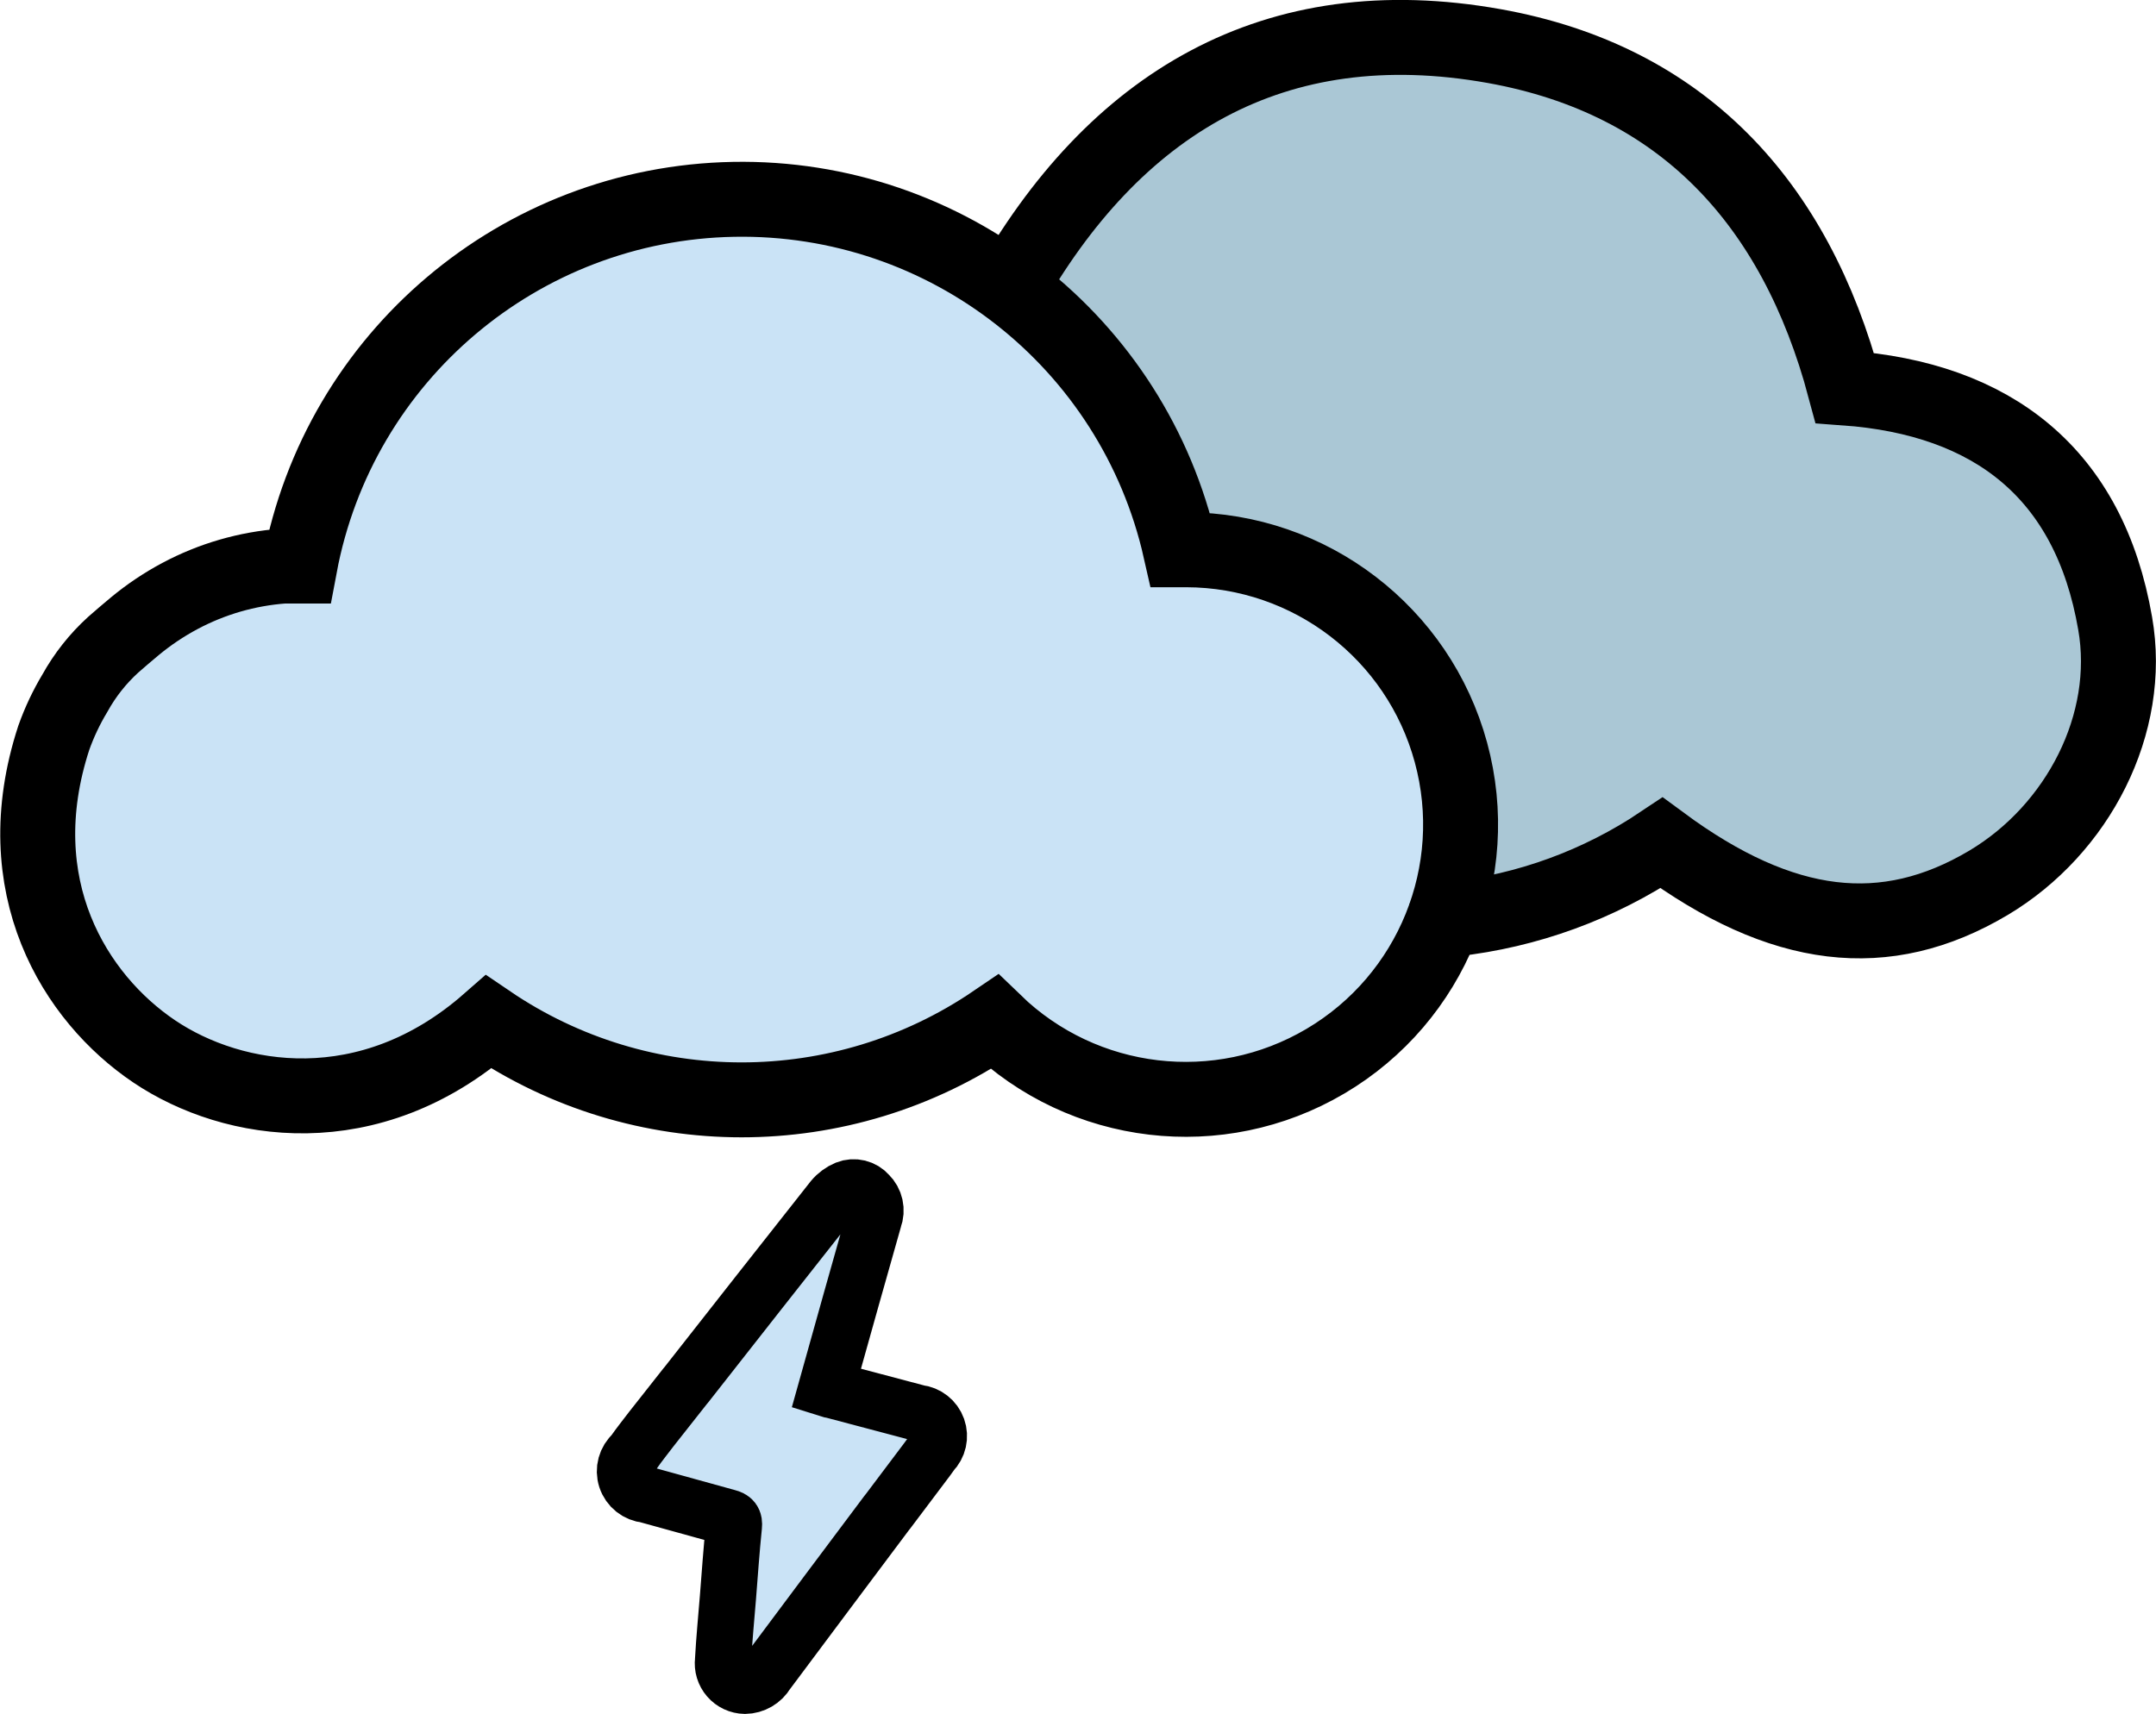
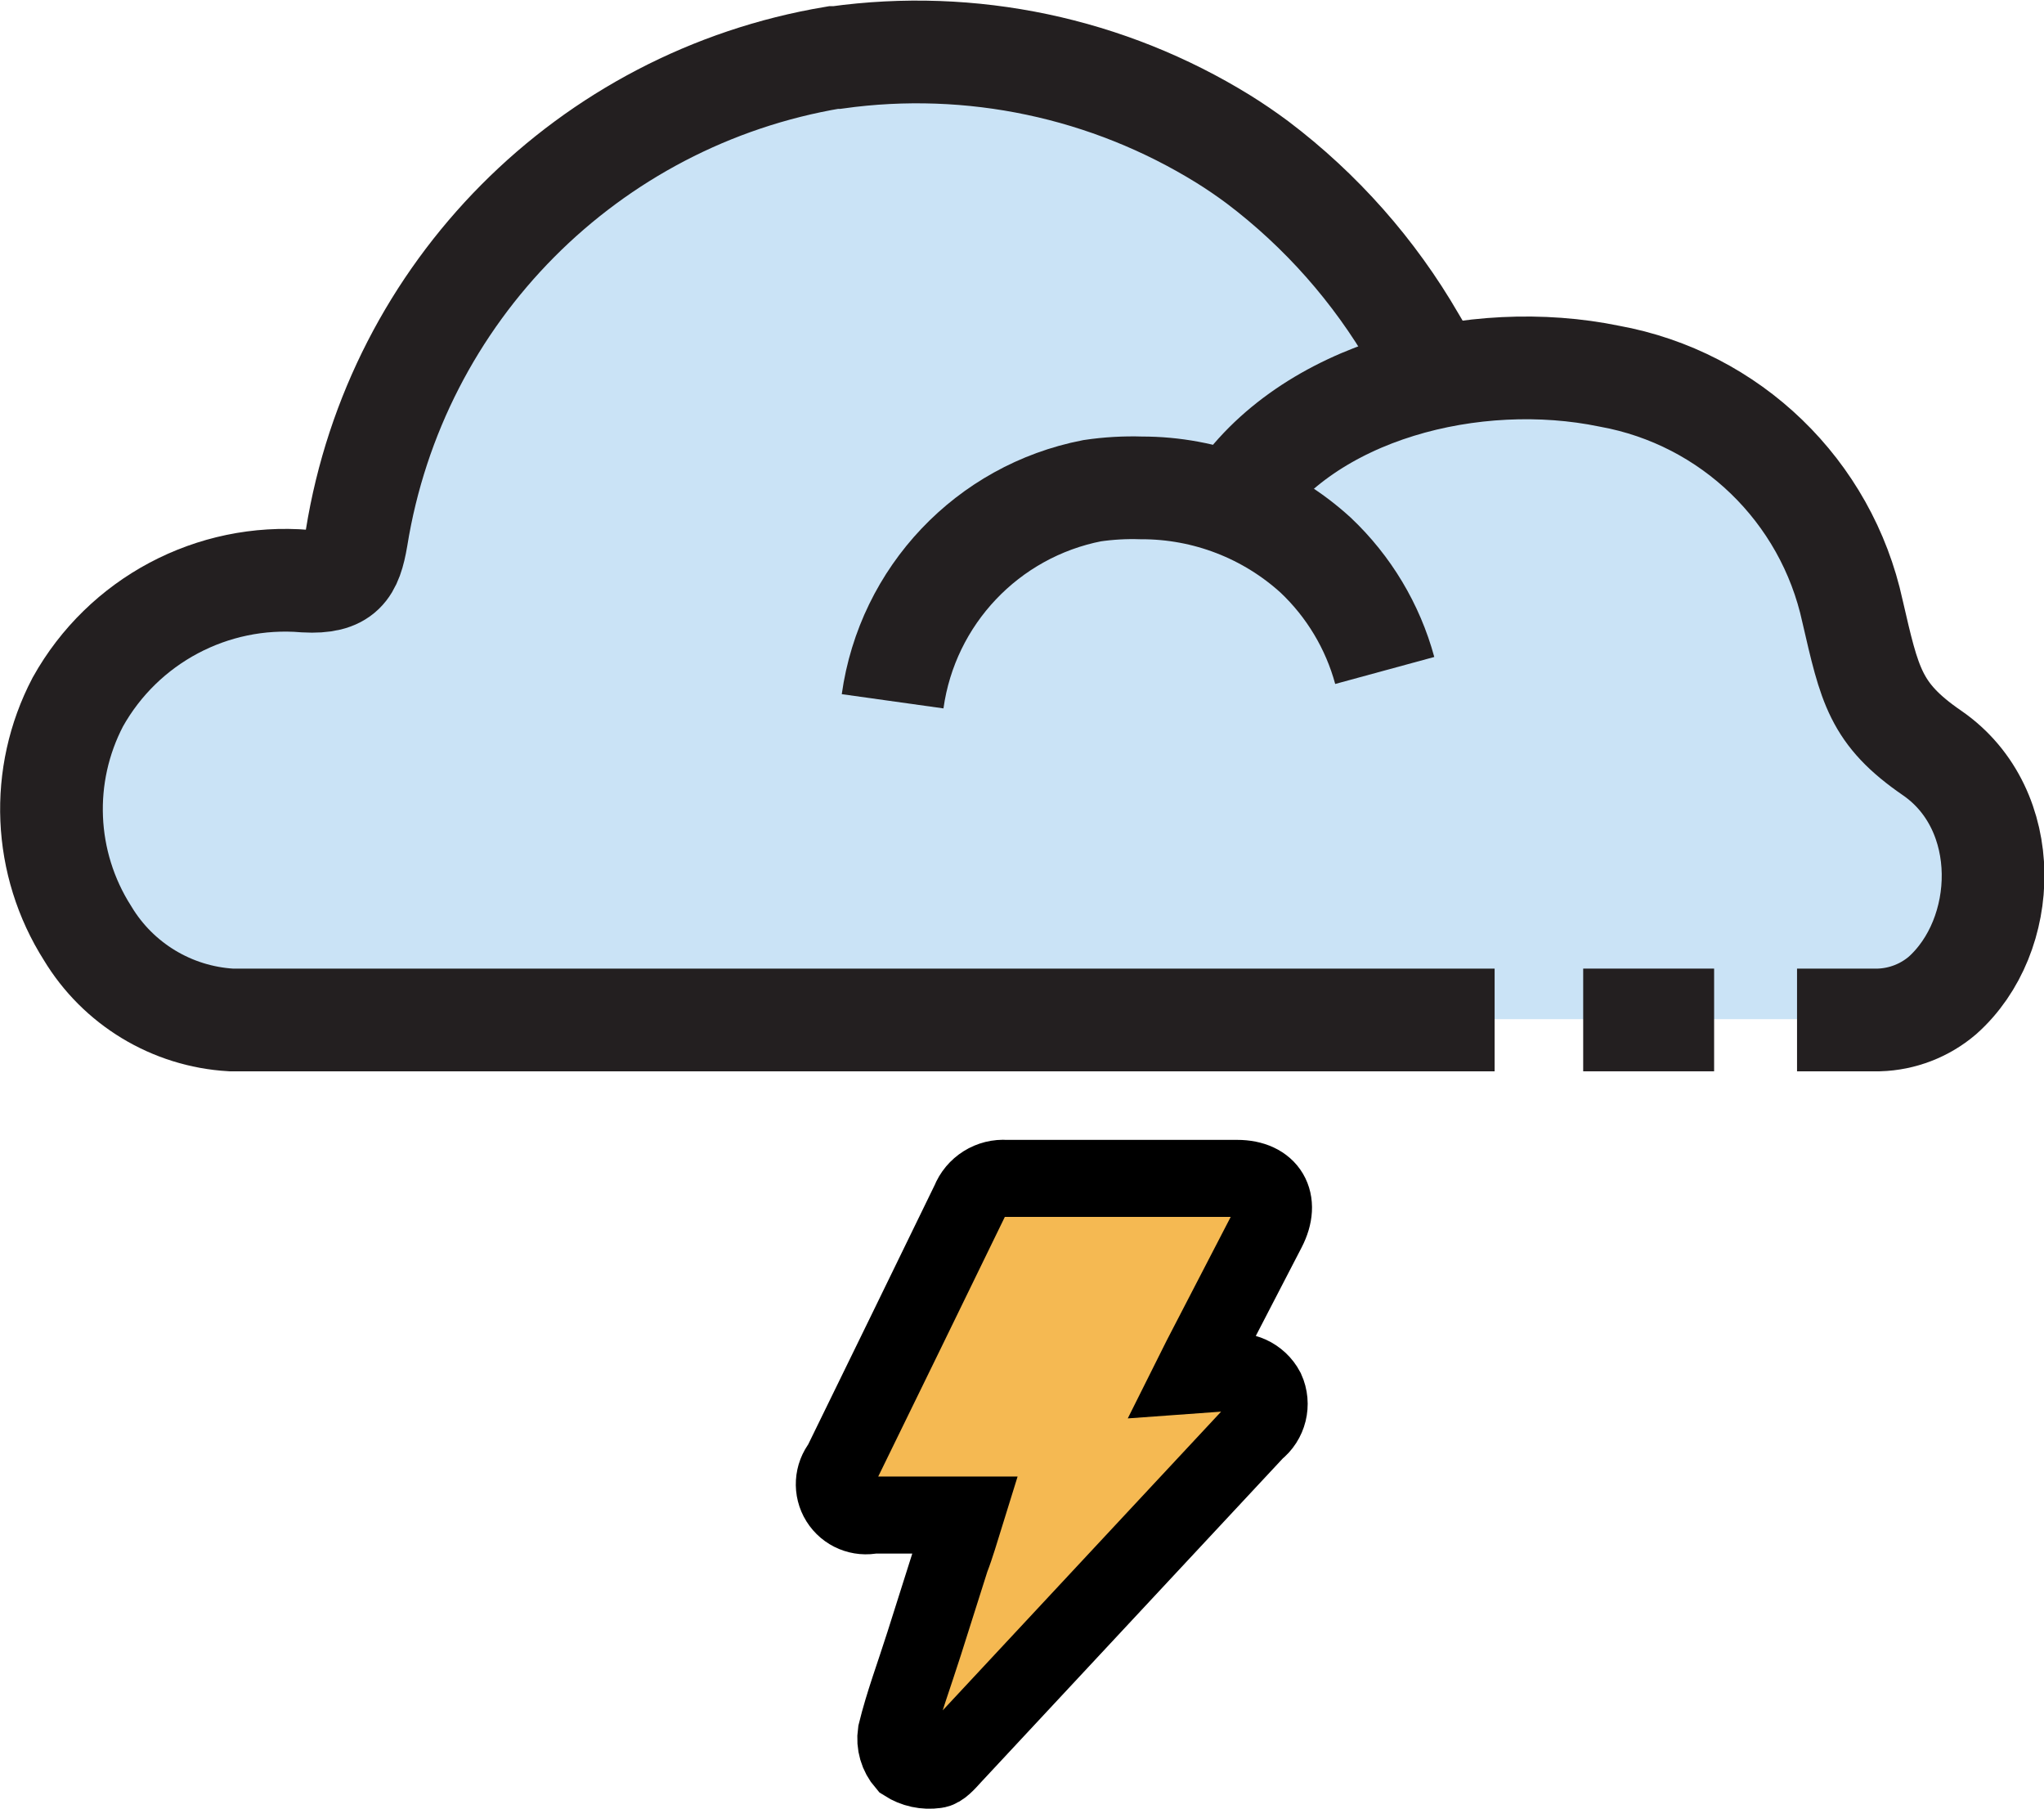
- <svg xmlns="http://www.w3.org/2000/svg" viewBox="0 0 115.07 91.48">
+ <svg xmlns="http://www.w3.org/2000/svg" viewBox="0 0 79.62 70.44">
  <defs>
-     <style>.cls-1{fill:#cae3f6;}.cls-2{fill:#aac7d5;}.cls-3,.cls-4{fill:none;stroke:#000;stroke-miterlimit:10;}.cls-3{stroke-width:4px;}.cls-4{stroke-width:3px;}</style>
+     <style>.cls-1{fill:#f5b952;}.cls-2{fill:#cae3f6;}.cls-3,.cls-4{fill:none;stroke-miterlimit:10;}.cls-3{stroke:#000;stroke-width:3px;}.cls-4{stroke:#231f20;stroke-width:4px;}</style>
  </defs>
  <g id="Layer_2" data-name="Layer 2">
    <g id="Layer_1-2" data-name="Layer 1">
-       <path class="cls-1" d="M49,75.43l-4.57-1.21c-.1,0-.2-.06-.33-.1q.66-2.37,1.32-4.71l1.23-4.35a1.22,1.22,0,0,0-.29-1.31,1.06,1.06,0,0,0-1.19-.29,1.93,1.93,0,0,0-.73.54c-2.61,3.3-5.21,6.62-7.81,9.93l-.06.07-1.79,2.27h0c-.32.42-.68.87-1,1.33a1.26,1.26,0,0,0,.72,2.2L38.84,81c.27.07.36.17.33.47-.13,1.27-.22,2.55-.32,3.83-.09,1.11-.2,2.23-.26,3.35A1.2,1.2,0,0,0,39.76,90a1.38,1.38,0,0,0,1.17-.68c2.12-2.85,4.25-5.68,6.38-8.53l.11-.14,2.07-2.75.26-.36A1.24,1.24,0,0,0,49,75.43Z" />
-       <path class="cls-2" d="M76.34,49.72a1.34,1.34,0,0,1,.78-.46,24.88,24.88,0,0,0,11.13-4.1c6.44,4.75,12,5.4,17.45,2.12,4.78-2.85,7.71-8.49,6.77-13.84-1.39-8-6.53-12-14.43-12.58C95.4,11,89.36,4.45,79.32,2.65,67.58.55,59,5.7,53.31,15.89" />
-       <path class="cls-1" d="M62.9,29.53l-.36,0a24,24,0,0,0-47,.87c-.29,0-.58,0-.87,0a13.94,13.94,0,0,0-5.53,1.6,14.74,14.74,0,0,0-2.35,1.56c-.4.33-.79.67-1.17,1.05a9.69,9.69,0,0,0-2.06,2.5,13.24,13.24,0,0,0-1.13,2.39C-.15,47.51,3.58,53.47,7.8,56.32c4.37,3,11.5,4,17.85-1.57a24,24,0,0,0,27,0A14.67,14.67,0,1,0,62.9,29.53Z" />
-       <path class="cls-3" d="M76.77,49.53a1.32,1.32,0,0,1,.77-.46A24.92,24.92,0,0,0,88.68,45c6.44,4.75,11.95,5.4,17.45,2.13,4.78-2.85,7.7-8.5,6.76-13.85-1.38-8-6.52-12-14.43-12.57C95.82,10.83,89.79,4.26,79.75,2.46,68,.36,59.45,5.51,53.73,15.7" />
-       <path class="cls-3" d="M63.32,29.35H63a24,24,0,0,0-47,.87l-.87,0a13.89,13.89,0,0,0-5.53,1.6A14.38,14.38,0,0,0,7.2,33.43c-.4.33-.79.67-1.17,1A10.11,10.11,0,0,0,4,37a13.24,13.24,0,0,0-1.13,2.39C.28,47.32,4,53.28,8.23,56.13s11.5,4,17.85-1.57a24,24,0,0,0,27,0A14.67,14.67,0,1,0,63.32,29.35Z" />
-       <path class="cls-4" d="M49,75.43l-4.57-1.21c-.1,0-.2-.06-.33-.1q.66-2.37,1.32-4.71l1.23-4.35a1.22,1.22,0,0,0-.29-1.31,1.06,1.06,0,0,0-1.19-.29,1.93,1.93,0,0,0-.73.54c-2.61,3.3-5.21,6.62-7.81,9.93l-.06.07-1.79,2.27h0c-.32.42-.68.87-1,1.33a1.26,1.26,0,0,0,.72,2.2L38.84,81c.27.07.36.17.33.47-.13,1.27-.22,2.55-.32,3.83-.09,1.11-.2,2.23-.26,3.35A1.2,1.2,0,0,0,39.76,90a1.38,1.38,0,0,0,1.17-.68c2.12-2.85,4.25-5.68,6.38-8.53l.11-.14,2.07-2.75.26-.36A1.24,1.24,0,0,0,49,75.43Z" />
+       <path class="cls-1" d="M37.1,68.4C39,66.36,44.93,60,44.93,60h0l4-4.29a1.31,1.31,0,0,0,.39-1.58,1.34,1.34,0,0,0-1.49-.68l-1.38.1.33-.66,2.59-5c.58-1.12.06-2-1.18-2-3,0-6,0-9,0a1.41,1.41,0,0,0-1.42.89c-1.66,3.42-3.33,6.83-5,10.25A1.23,1.23,0,0,0,34,59h3.6c-.19.61-.35,1.18-.56,1.72L36,64c-.39,1.23-.81,2.34-1.09,3.49a1.46,1.46,0,0,0,.34,1.17,1.76,1.76,0,0,0,1.2.26C36.65,68.91,36.9,68.62,37.1,68.4Z" />
+       <path class="cls-2" d="M57.8,39.69H9.08a6.88,6.88,0,0,1-5.53-3.4A9,9,0,0,1,11.94,22.5c1.46.08,1.77-.47,2-1.7A22.53,22.53,0,0,1,32.31,2h.11A22.13,22.13,0,0,1,47.34,5.23c.44.27.87.57,1.31.89a23.3,23.3,0,0,1,6,7l.71,1.21" />
+       <path class="cls-2" d="M34.58,27.22A9.74,9.74,0,0,1,42.27,19a10.64,10.64,0,0,1,1.9-.14,9.81,9.81,0,0,1,6.72,2.64A9.54,9.54,0,0,1,53.56,26" />
+       <path class="cls-2" d="M47.74,19.45c2.82-4.41,9.3-6,14.48-4.95a11.82,11.82,0,0,1,9.38,9.19c.66,2.9.87,4,3.08,5.56,3.14,2.21,2.92,7.15.38,9.49a4,4,0,0,1-2.44.95H55.77" />
+       <line class="cls-2" x1="61.21" y1="39.69" x2="66.26" y2="39.69" />
+       <path class="cls-3" d="M37.1,68.4C39,66.36,44.93,60,44.93,60h0l4-4.29a1.31,1.31,0,0,0,.39-1.58,1.34,1.34,0,0,0-1.49-.68l-1.38.1.33-.66,2.59-5c.58-1.12.06-2-1.18-2-3,0-6,0-9,0a1.41,1.41,0,0,0-1.42.89c-1.66,3.42-3.33,6.83-5,10.25A1.23,1.23,0,0,0,34,59h3.6c-.19.61-.35,1.18-.56,1.72L36,64c-.39,1.23-.81,2.34-1.09,3.49a1.46,1.46,0,0,0,.34,1.17,1.76,1.76,0,0,0,1.2.26C36.65,68.91,36.9,68.62,37.1,68.4Z" />
+       <path class="cls-4" d="M58.22,39.72H9a7,7,0,0,1-5.59-3.38,9,9,0,0,1-.38-9,9.25,9.25,0,0,1,8.86-4.71c1.48.08,1.79-.46,2-1.69A22.6,22.6,0,0,1,32.47,2.24h.12A22.69,22.69,0,0,1,47.66,5.42q.66.41,1.32.9a23.26,23.26,0,0,1,6.11,6.91l.71,1.2" />
+       <path class="cls-4" d="M34.77,27.31a9.73,9.73,0,0,1,7.77-8.2A10.79,10.79,0,0,1,44.46,19a10.05,10.05,0,0,1,6.79,2.62,9.68,9.68,0,0,1,2.69,4.49" />
+       <path class="cls-4" d="M48.06,19.57c2.85-4.38,9.4-6,14.63-4.92a11.85,11.85,0,0,1,9.47,9.15c.67,2.89.88,4,3.11,5.53,3.18,2.2,3,7.12.39,9.44a4,4,0,0,1-2.47.95H70" />
+       <line class="cls-4" x1="61.67" y1="39.72" x2="66.77" y2="39.72" />
    </g>
  </g>
</svg>
